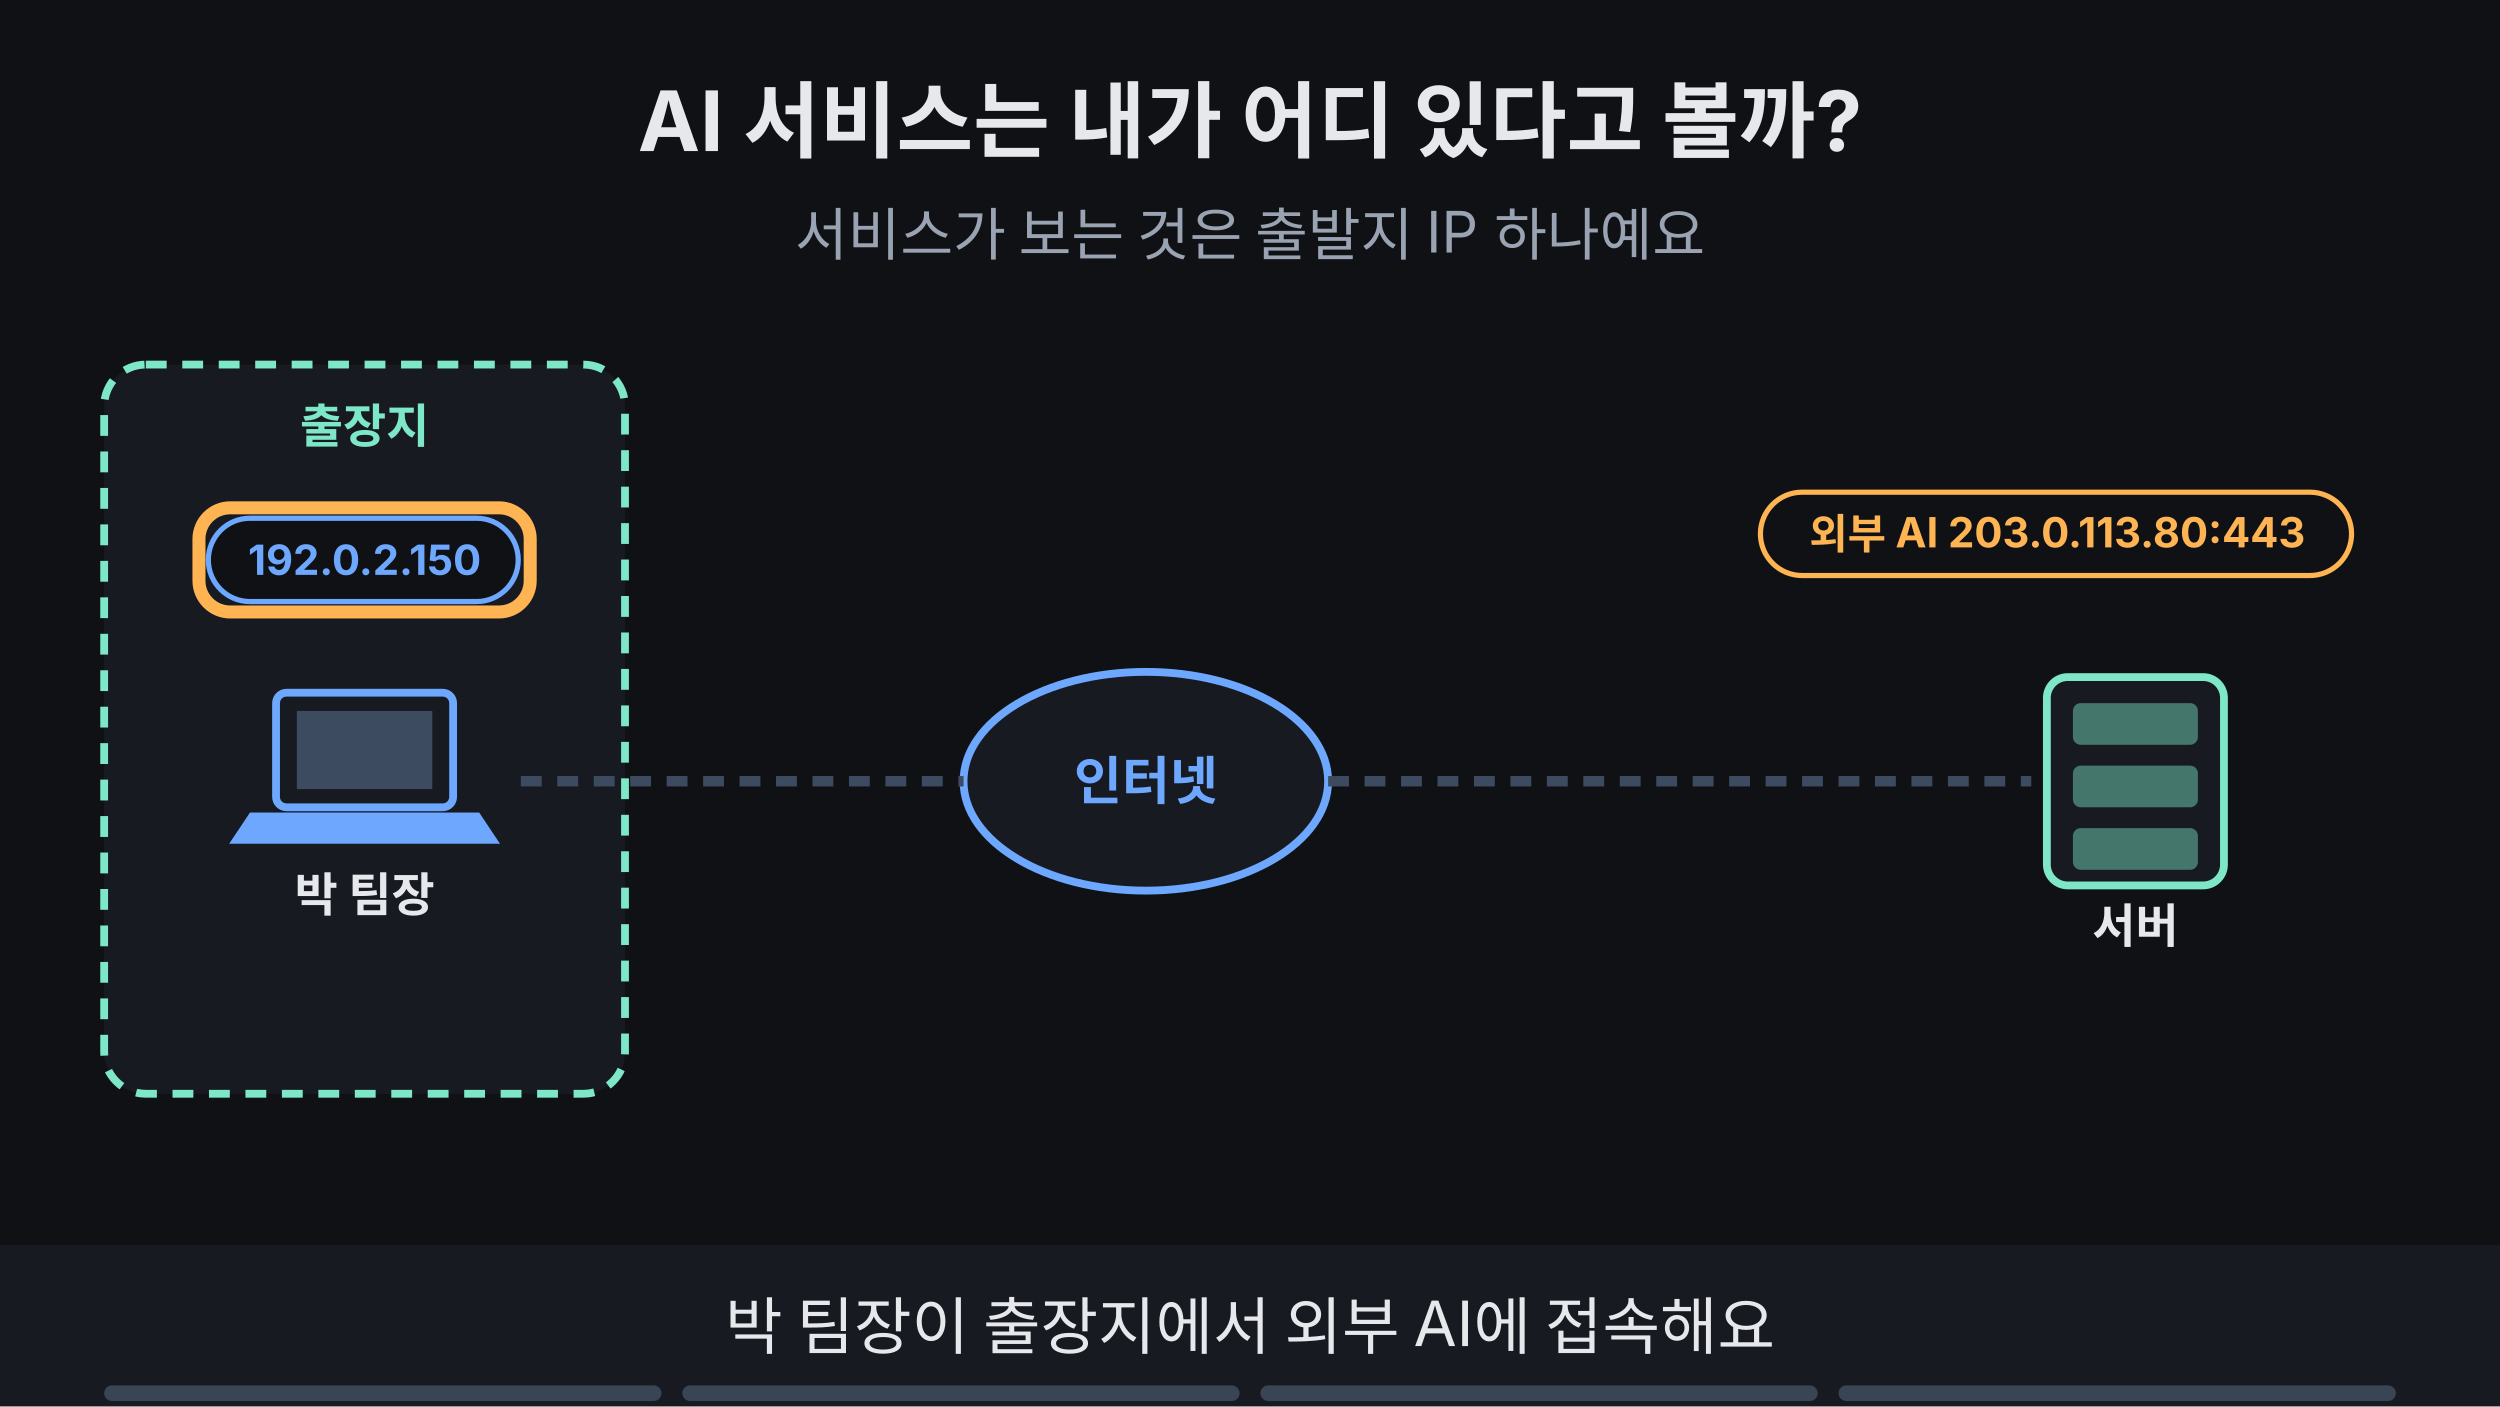
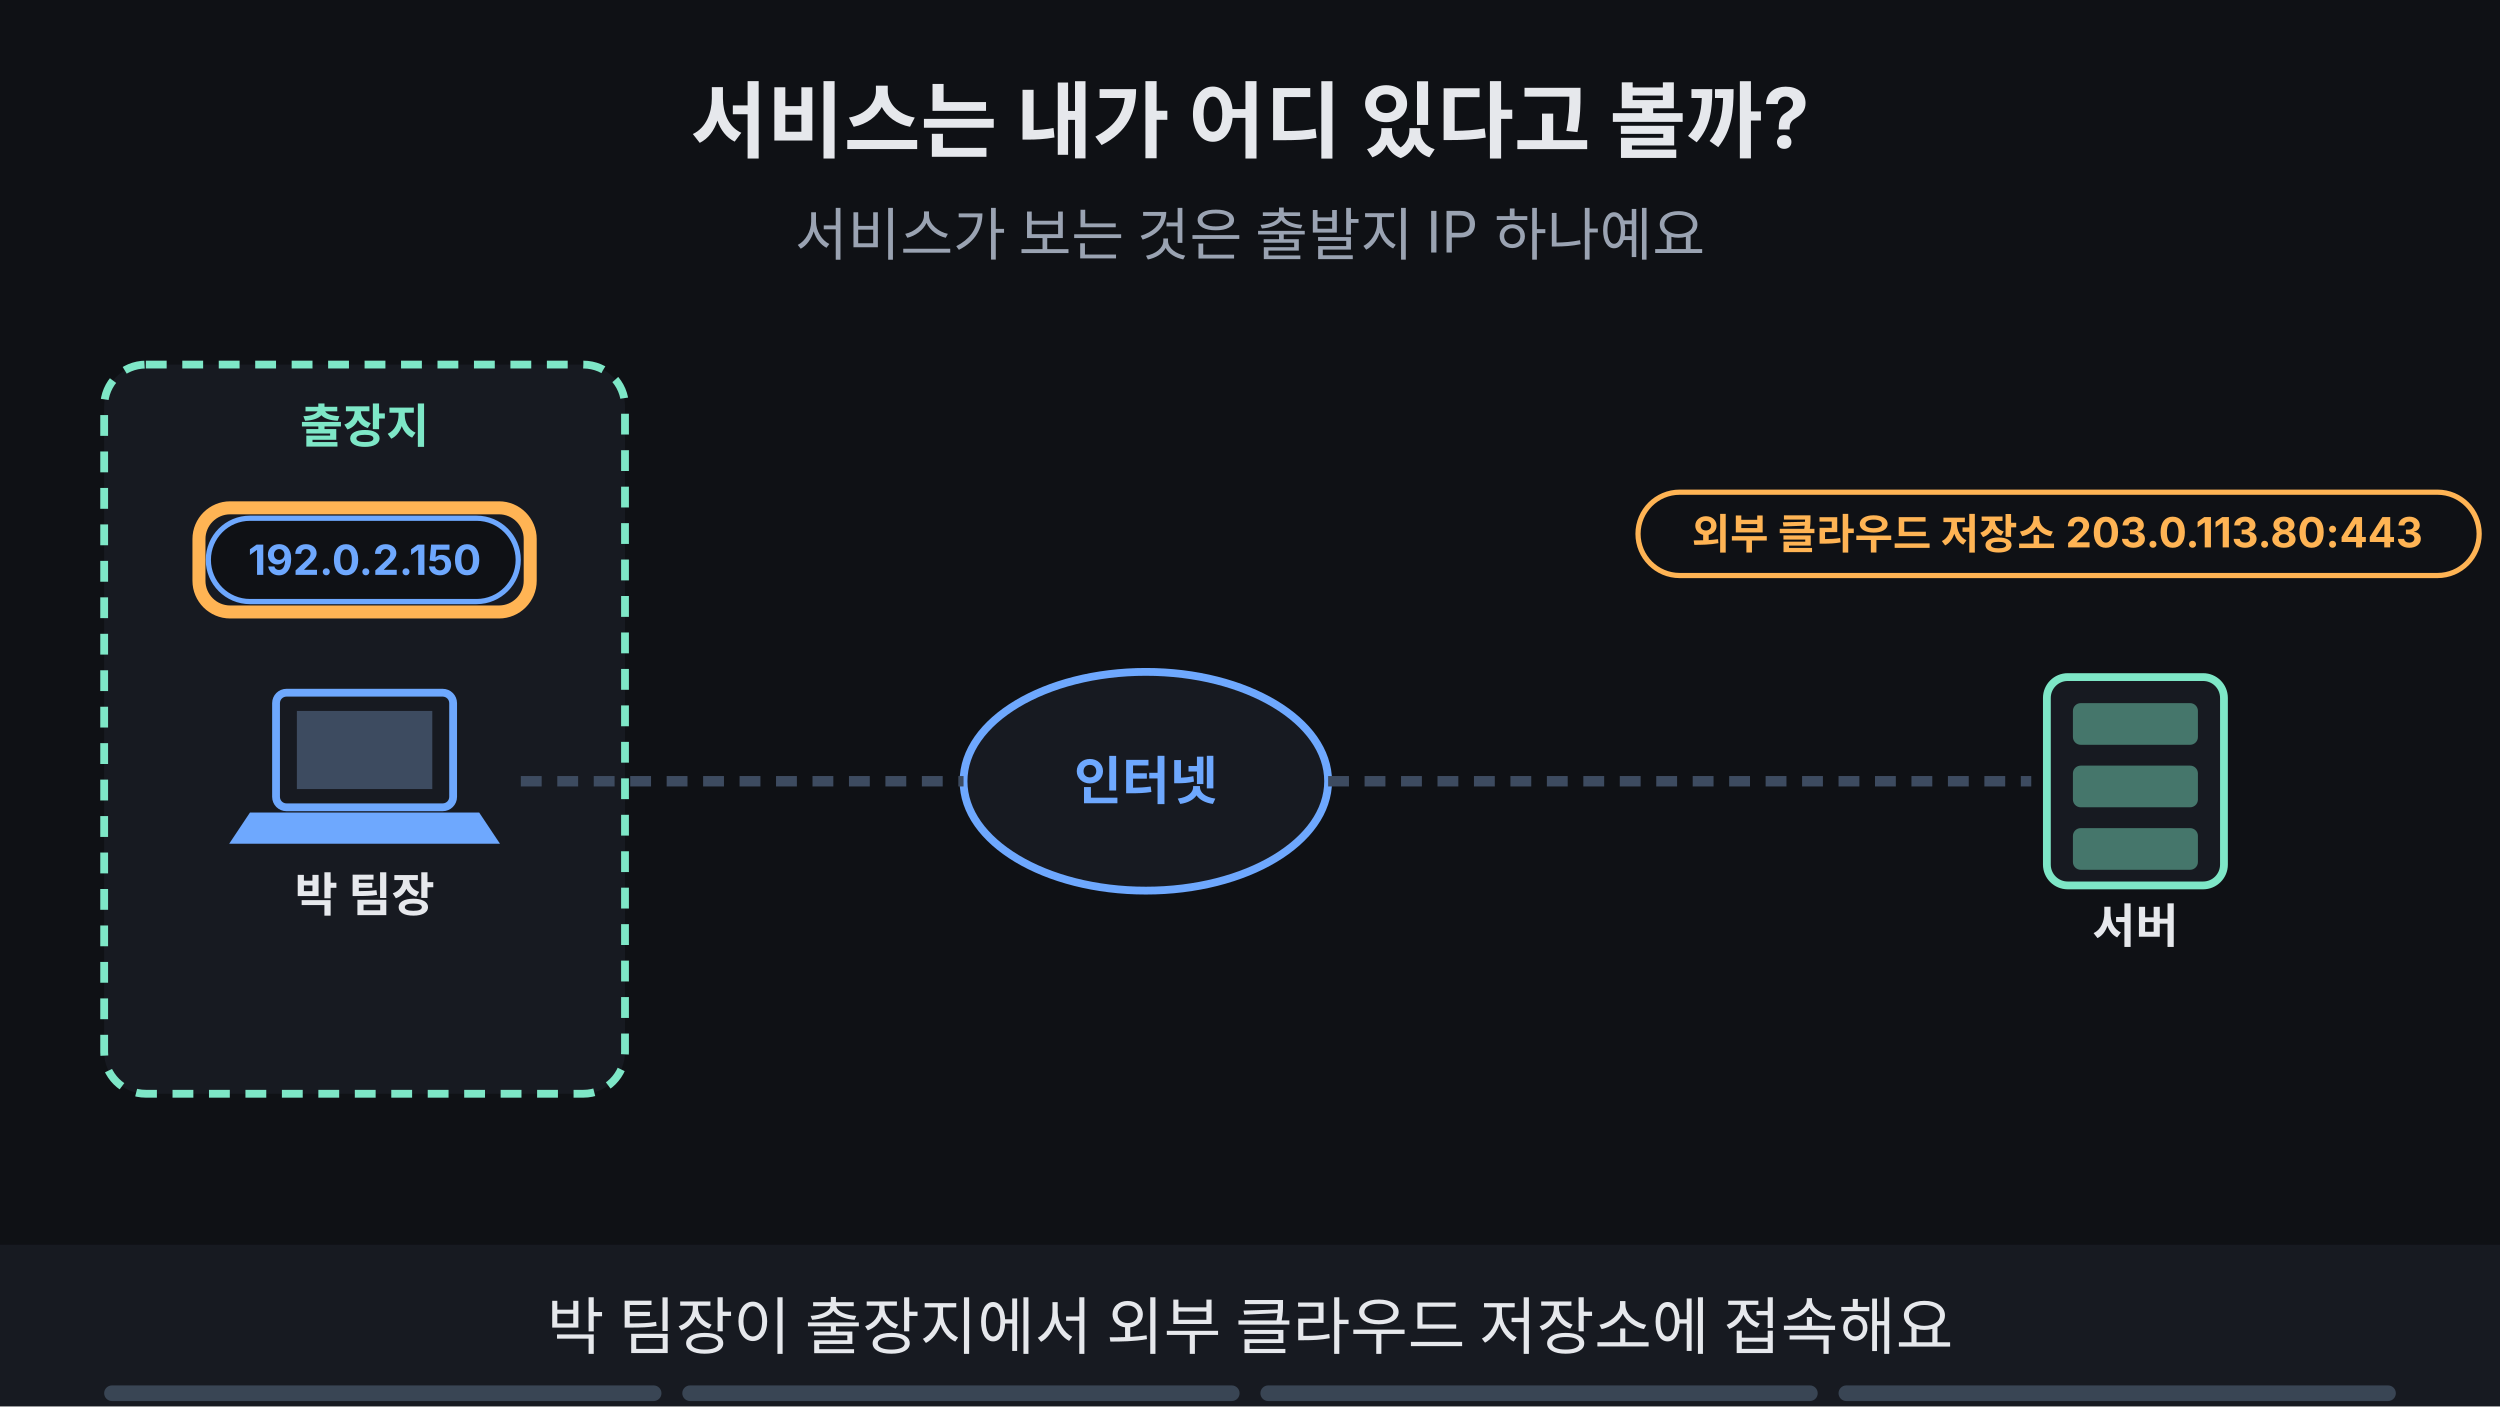
<svg xmlns="http://www.w3.org/2000/svg" viewBox="0 0 960 540" width="960" height="540" font-family="-apple-system,'Apple SD Gothic Neo','Segoe UI',sans-serif">
  <rect width="960" height="540" fill="#0f1115" />
-   <text x="480" y="58" text-anchor="middle" font-size="32" font-weight="700" fill="#e6e8ec">AI 서비스는 내가 어디 있다고 볼까?</text>
+   <text x="480" y="58" text-anchor="middle" font-size="32" font-weight="700" fill="#e6e8ec">서비스는 내가 어디 있다고 볼까?</text>
  <text x="480" y="98" text-anchor="middle" font-size="22" fill="#9aa3b2">서비스가 보는 것은 출발지 IP 하나예요</text>
  <rect x="40" y="140" width="200" height="280" rx="16" fill="#171a21" stroke="#7ee7c7" stroke-width="3" stroke-dasharray="8 6" />
  <text x="140.0" y="170" text-anchor="middle" font-size="18" font-weight="700" fill="#7ee7c7">출장지</text>
  <rect x="106" y="266" width="68" height="44" rx="4" fill="#171a21" stroke="#6ea8fe" stroke-width="3" />
  <rect x="114" y="273" width="52" height="30" fill="#3d4b60" />
  <polygon points="96,312 184,312 192,324 88,324" fill="#6ea8fe" />
  <text x="140" y="350" text-anchor="middle" font-size="18" font-weight="700" fill="#e6e8ec">박 팀장</text>
  <ellipse cx="440" cy="300" rx="70" ry="42" fill="#171a21" stroke="#6ea8fe" stroke-width="3" />
  <text x="440" y="307" text-anchor="middle" font-size="20" font-weight="700" fill="#6ea8fe">인터넷</text>
  <rect x="786" y="260" width="68" height="80" rx="8" fill="#171a21" stroke="#7ee7c7" stroke-width="3" />
  <rect x="796" y="270" width="48" height="16" rx="3" fill="#7ee7c7" fill-opacity="0.45" />
  <rect x="796" y="294" width="48" height="16" rx="3" fill="#7ee7c7" fill-opacity="0.45" />
  <rect x="796" y="318" width="48" height="16" rx="3" fill="#7ee7c7" fill-opacity="0.45" />
  <text x="820" y="362" text-anchor="middle" font-size="18" font-weight="700" fill="#e6e8ec">서버</text>
  <line x1="200" y1="300" x2="370" y2="300" stroke="#3d4b60" stroke-width="4" stroke-dasharray="8 6" />
  <line x1="510" y1="300" x2="780" y2="300" stroke="#3d4b60" stroke-width="4" stroke-dasharray="8 6" />
  <g opacity="1">
    <animate attributeName="opacity" values="1;1;0;0" keyTimes="0;0.485;0.500;1" dur="16s" repeatCount="indefinite" />
    <rect x="80" y="199" width="119" height="32" rx="16" fill="#0f1115" stroke="#6ea8fe" stroke-width="2" />
    <text x="140" y="220.76" text-anchor="middle" font-size="16" font-weight="700" fill="#6ea8fe">192.0.2.150</text>
  </g>
  <g opacity="1">
    <animate attributeName="opacity" values="1;1;0;0" keyTimes="0;0.235;0.250;1" dur="16s" repeatCount="indefinite" />
    <rect x="76.4" y="195.0" width="127.2" height="40" rx="12" fill="none" stroke="#ffb454" stroke-width="5" />
  </g>
  <g opacity="1">
    <animate attributeName="opacity" values="1;1;0;0" keyTimes="0;0.485;0.500;1" dur="16s" repeatCount="indefinite" />
-     <rect x="676" y="189" width="227" height="32" rx="16" fill="#0f1115" stroke="#ffb454" stroke-width="2" />
-     <text x="790" y="210.76" text-anchor="middle" font-size="16" font-weight="700" fill="#ffb454">외부 AI 203.0.113.80:443</text>
+     <rect x="629" y="189" width="323" height="32" rx="16" fill="#0f1115" stroke="#ffb454" stroke-width="2" />
+     <text x="790" y="210.76" text-anchor="middle" font-size="16" font-weight="700" fill="#ffb454">외부 클라우드 저장소 203.0.113.80:443</text>
  </g>
  <g opacity="0">
    <animate attributeName="opacity" values="0;0;1;1;0;0" keyTimes="0;0.250;0.265;0.485;0.500;1" dur="16s" repeatCount="indefinite" />
    <g>
      <animateTransform attributeName="transform" type="translate" values="310,300;310,300;680,300;680,300" keyTimes="0.000;0.275;0.475;1.000" dur="16s" repeatCount="indefinite" />
      <rect x="-86" y="-16" width="171" height="32" rx="16" fill="#ffb454" stroke="#ffb454" stroke-width="2" />
      <text x="0" y="5.76" text-anchor="middle" font-size="16" font-weight="700" fill="#0f1115">출발지 192.0.2.150</text>
    </g>
  </g>
  <g opacity="0">
    <animate attributeName="opacity" values="0;0;1;1;0;0" keyTimes="0;0.250;0.265;0.485;0.500;1" dur="16s" repeatCount="indefinite" />
    <rect x="782" y="256" width="76" height="88" rx="12" fill="none" stroke="#ffb454" stroke-width="5" />
  </g>
  <g opacity="0">
    <animate attributeName="opacity" values="0;0;1;1" keyTimes="0;0.500;0.515;1" dur="16s" repeatCount="indefinite" />
    <rect x="701" y="179" width="198" height="32" rx="16" fill="#0f1115" stroke="#ffb454" stroke-width="2" />
    <text x="800" y="200.76" text-anchor="middle" font-size="16" font-weight="700" fill="#ffb454">'현지 접속'이라고 짐작</text>
    <circle cx="800" cy="240" r="16" fill="#ffb454" />
    <text x="800" y="247" text-anchor="middle" font-size="22" font-weight="700" fill="#0f1115">?</text>
  </g>
  <g opacity="0">
    <animate attributeName="opacity" values="0;0;1;1;0;0" keyTimes="0;0.500;0.515;0.735;0.750;1" dur="16s" repeatCount="indefinite" />
    <rect x="690" y="385" width="230" height="44" rx="6" fill="#171a21" stroke="#c792ea" stroke-width="3" />
    <text x="805.0" y="412.4" text-anchor="middle" font-size="15" font-weight="700" fill="#c792ea">IP 위치 DB와 대조</text>
  </g>
  <g opacity="0">
    <animate attributeName="opacity" values="0;0;1;1;0;0" keyTimes="0;0.500;0.515;0.735;0.750;1" dur="16s" repeatCount="indefinite" />
    <rect x="686" y="381" width="238" height="52" rx="12" fill="none" stroke="#ffb454" stroke-width="5" />
  </g>
  <g opacity="0">
    <animate attributeName="opacity" values="0;0;1;1" keyTimes="0;0.750;0.765;1" dur="16s" repeatCount="indefinite" />
    <rect x="318" y="432" width="324" height="33" rx="16" fill="#7ee7c7" stroke="#7ee7c7" stroke-width="2" />
    <text x="480" y="454.12" text-anchor="middle" font-size="17" font-weight="700" fill="#0f1115">IP는 출구일 뿐 위치의 사실은 아니에요</text>
  </g>
  <g opacity="0">
    <animate attributeName="opacity" values="0;0;1;1" keyTimes="0;0.750;0.765;1" dur="16s" repeatCount="indefinite" />
    <rect x="314.1" y="427.5" width="331.8" height="41" rx="12" fill="none" stroke="#ffb454" stroke-width="5" />
  </g>
  <rect x="0" y="478" width="960" height="62" fill="#171a21" />
  <g opacity="1">
    <animate attributeName="opacity" values="1;1;0;0" keyTimes="0;0.235;0.250;1" dur="16s" repeatCount="indefinite" />
-     <text x="480" y="518" text-anchor="middle" font-size="24" fill="#e6e8ec">박 팀장이 출장지에서 외부 AI에 접속해요</text>
+     <text x="480" y="518" text-anchor="middle" font-size="24" fill="#e6e8ec">박 팀장이 출장지에서 외부 클라우드 저장소에 접속해요</text>
  </g>
  <g opacity="0">
    <animate attributeName="opacity" values="0;0;1;1;0;0" keyTimes="0;0.250;0.265;0.485;0.500;1" dur="16s" repeatCount="indefinite" />
    <text x="480" y="518" text-anchor="middle" font-size="24" fill="#e6e8ec">서비스가 확실히 보는 것은 출발지 IP예요</text>
  </g>
  <g opacity="0">
    <animate attributeName="opacity" values="0;0;1;1;0;0" keyTimes="0;0.500;0.515;0.735;0.750;1" dur="16s" repeatCount="indefinite" />
    <text x="480" y="518" text-anchor="middle" font-size="24" fill="#e6e8ec">IP 위치 DB와 맞춰 접속 위치를 짐작해요</text>
  </g>
  <g opacity="0">
    <animate attributeName="opacity" values="0;0;1;1" keyTimes="0;0.750;0.765;1" dur="16s" repeatCount="indefinite" />
    <text x="480" y="518" text-anchor="middle" font-size="24" fill="#e6e8ec">서비스가 말하는 위치는 사실이 아닌 추정이에요</text>
  </g>
  <g aria-label="재생 진행 막대" data-stage-count="4">
    <g class="progress-segment" data-stage="1">
      <rect x="40" y="532" width="214" height="6" rx="3" fill="#394554" />
      <rect x="40" y="532" width="0" height="6" rx="3" fill="#ff3434">
        <animate attributeName="width" values="0;214;214" keyTimes="0;0.25;1" dur="16s" repeatCount="indefinite" />
      </rect>
    </g>
    <g class="progress-segment" data-stage="2">
      <rect x="262" y="532" width="214" height="6" rx="3" fill="#394554" />
      <rect x="262" y="532" width="0" height="6" rx="3" fill="#ff3434">
        <animate attributeName="width" values="0;0;214;214" keyTimes="0;0.25;0.5;1" dur="16s" repeatCount="indefinite" />
      </rect>
    </g>
    <g class="progress-segment" data-stage="3">
      <rect x="484" y="532" width="214" height="6" rx="3" fill="#394554" />
      <rect x="484" y="532" width="0" height="6" rx="3" fill="#ff3434">
        <animate attributeName="width" values="0;0;214;214" keyTimes="0;0.5;0.75;1" dur="16s" repeatCount="indefinite" />
      </rect>
    </g>
    <g class="progress-segment" data-stage="4">
      <rect x="706" y="532" width="214" height="6" rx="3" fill="#394554" />
      <rect x="706" y="532" width="0" height="6" rx="3" fill="#ff3434">
        <animate attributeName="width" values="0;0;214" keyTimes="0;0.75;1" dur="16s" repeatCount="indefinite" />
      </rect>
    </g>
  </g>
</svg>
